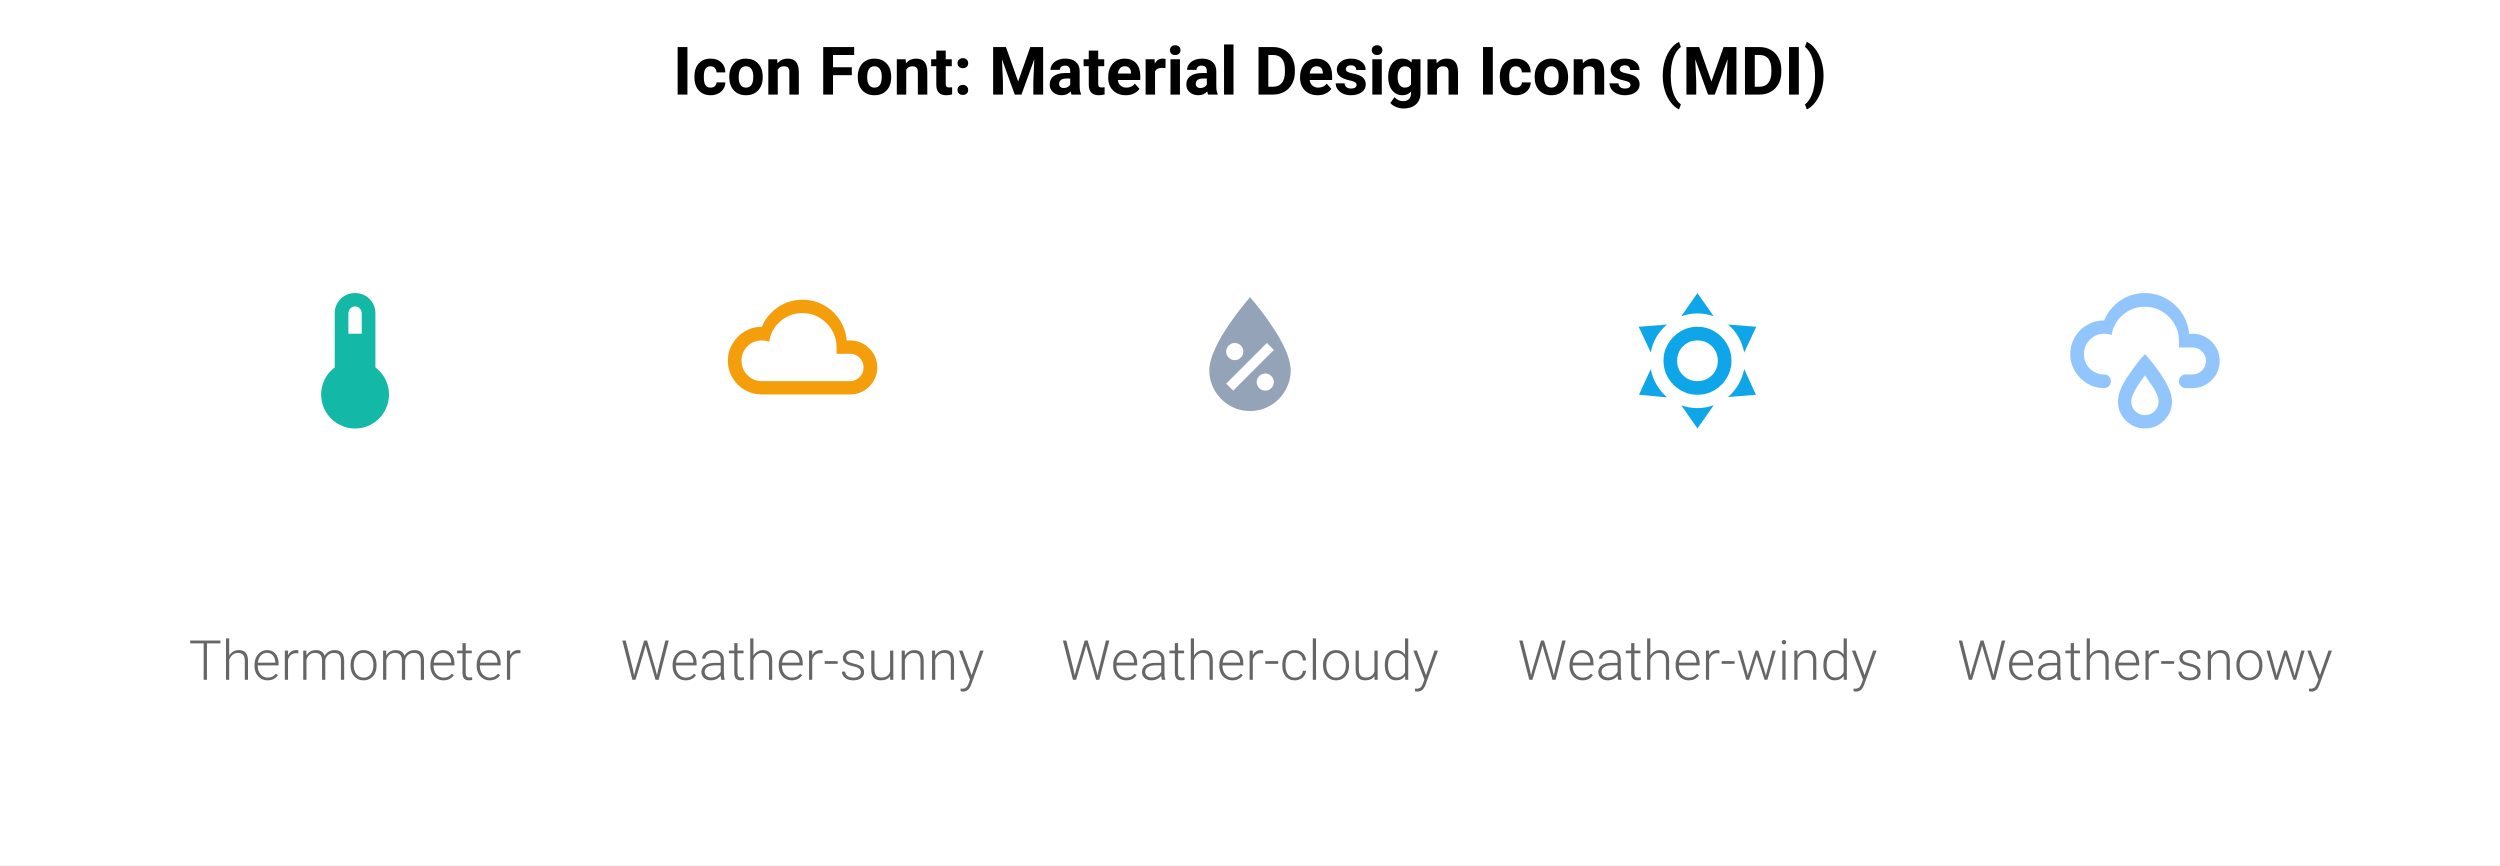
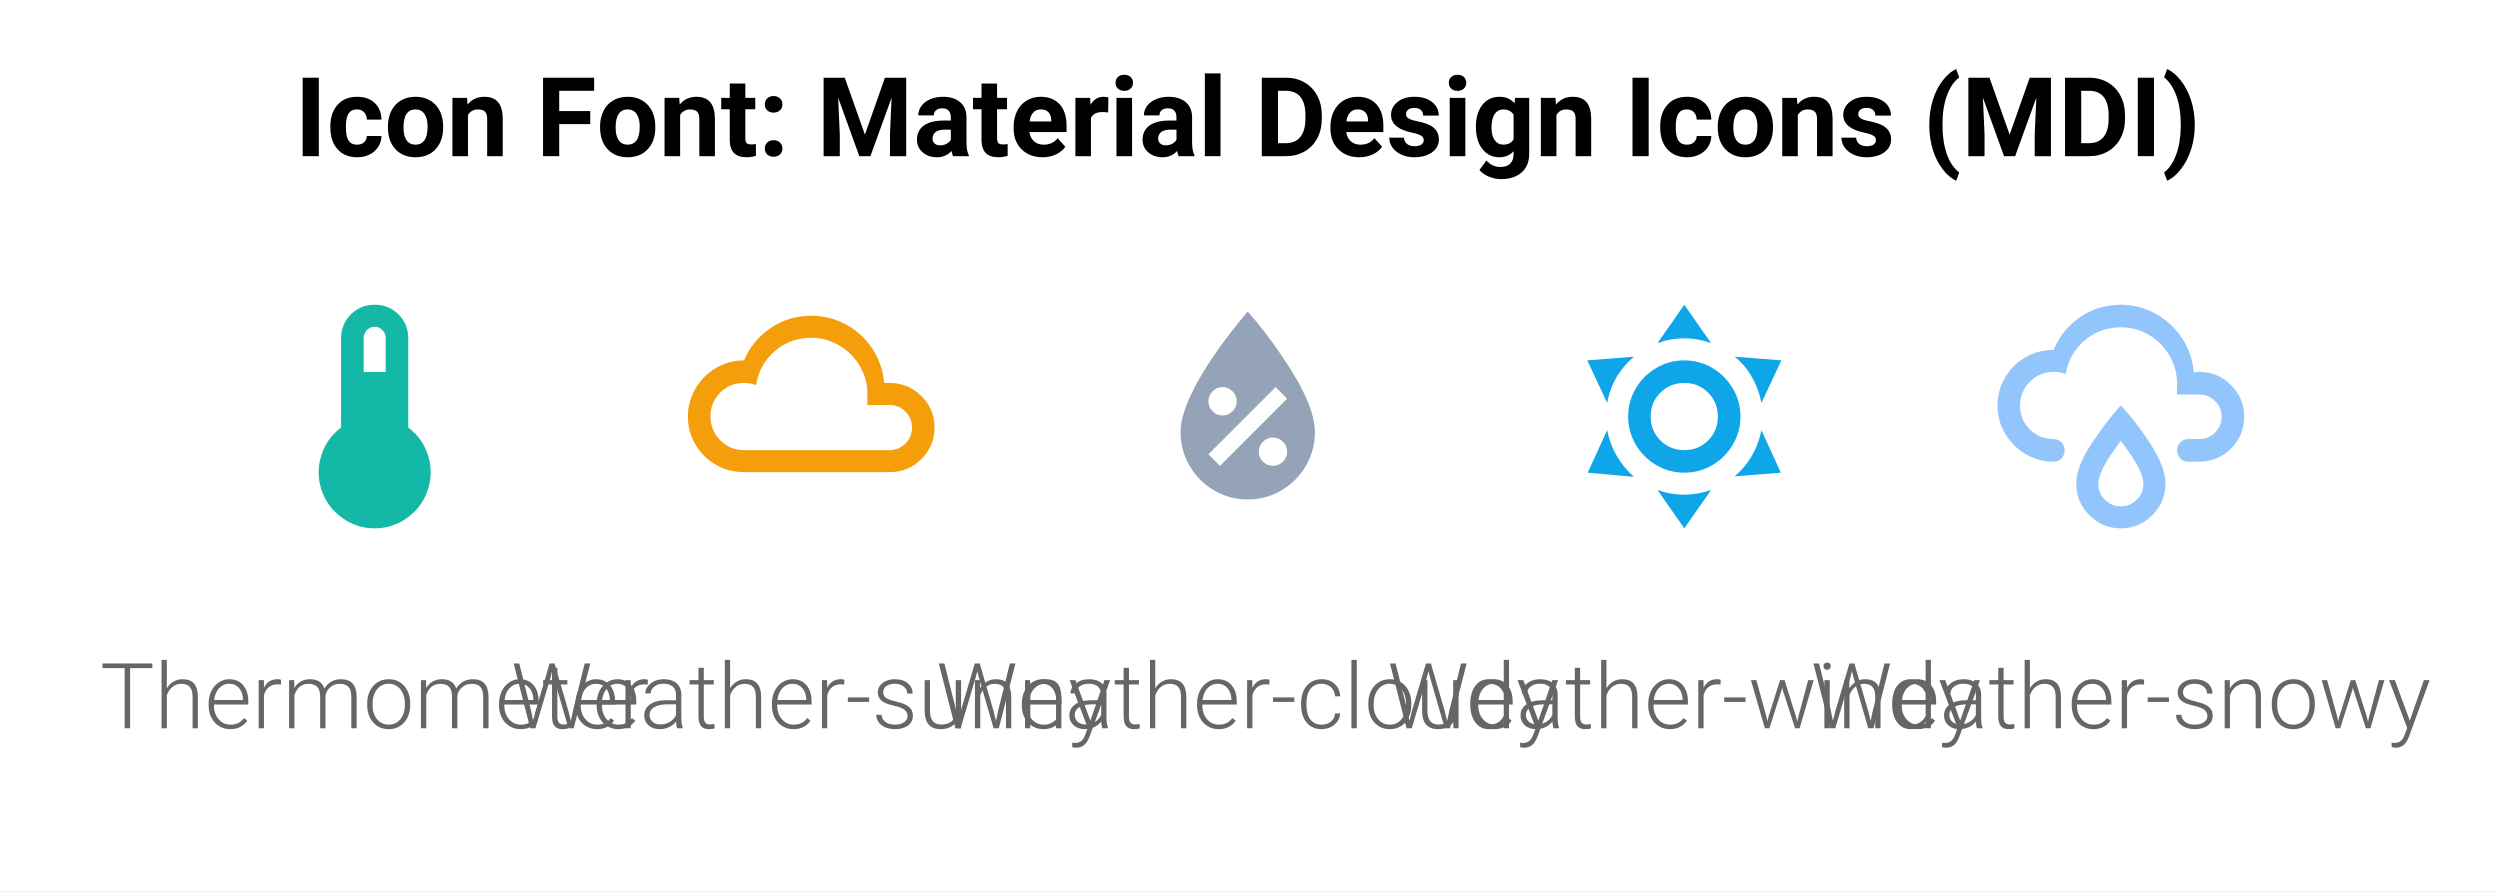
- <svg xmlns="http://www.w3.org/2000/svg" xmlns:xlink="http://www.w3.org/1999/xlink" width="430.165pt" height="148.89pt" viewBox="0 0 430.165 148.89" version="1.1">
+ <svg xmlns="http://www.w3.org/2000/svg" xmlns:xlink="http://www.w3.org/1999/xlink" width="260.517pt" height="92.871pt" viewBox="0 0 260.517 92.871" version="1.1">
  <defs>
    <style type="text/css">*{stroke-linejoin: round; stroke-linecap: butt}</style>
  </defs>
  <g id="figure_1">
    <g id="patch_1">
-       <path d="M 0 148.89  L 430.165 148.89  L 430.165 0  L 0 0  z " style="fill: #ffffff" />
+       <path d="M 0 92.871  L 260.517 92.871  L 260.517 -0  L 0 -0  z " style="fill: #ffffff" />
    </g>
    <g id="axes_1">
      <g id="patch_2">
-         <path d="M 7.2 141.69  L 422.965 141.69  L 422.965 22.274  L 7.2 22.274  z " style="fill: #ffffff" />
+         <path d="M 7.2 85.671  L 252.847 85.671  L 252.847 22.274  L 7.2 22.274  z " style="fill: #ffffff" />
      </g>
      <g id="matplotlib.axis_1" />
      <g id="matplotlib.axis_2" />
      <g id="text_1">
-         <g style="fill: #14b8a6" transform="translate(47.09551 72.57932) scale(0.28 -0.28)">
+         <g style="fill: #14b8a6" transform="translate(25.04315 53.90647) scale(0.28 -0.28)">
          <defs>
            <path id="MaterialDesignIcons-f050f" d="M 4000 2138  L 4000 4263  Q 4000 4600 3769 4831  Q 3538 5063 3200 5063  Q 2863 5063 2631 4831  Q 2400 4600 2400 4263  L 2400 2138  Q 2050 1875 1925 1462  Q 1800 1050 1937 644  Q 2075 238 2425 -12  Q 2775 -263 3200 -263  Q 3625 -263 3975 -12  Q 4325 238 4462 644  Q 4600 1050 4475 1462  Q 4350 1875 4000 2138  z M 3200 4538  Q 3313 4538 3388 4456  Q 3463 4375 3463 4263  L 3463 3463  L 2938 3463  L 2938 4263  Q 2938 4375 3013 4456  Q 3088 4538 3200 4538  z " transform="scale(0.015625)" />
          </defs>
          <use xlink:href="#MaterialDesignIcons-f050f" />
        </g>
      </g>
      <g id="text_2">
-         <g style="fill: #666666" transform="translate(32.48937 116.9704) scale(0.095 -0.095)">
+         <g style="fill: #666666" transform="translate(10.43702 75.89017) scale(0.095 -0.095)">
          <defs>
            <path id="Roboto-Light-54" d="M 3663 4222  L 2103 4222  L 2103 0  L 1719 0  L 1719 4222  L 163 4222  L 163 4550  L 3663 4550  L 3663 4222  z " transform="scale(0.015625)" />
            <path id="Roboto-Light-68" d="M 859 2809  Q 1044 3113 1331 3278  Q 1619 3444 1959 3444  Q 2503 3444 2768 3137  Q 3034 2831 3038 2219  L 3038 0  L 2666 0  L 2666 2222  Q 2663 2675 2473 2897  Q 2284 3119 1869 3119  Q 1522 3119 1255 2901  Q 988 2684 859 2316  L 859 0  L 488 0  L 488 4800  L 859 4800  L 859 2809  z " transform="scale(0.015625)" />
            <path id="Roboto-Light-65" d="M 1797 -63  Q 1366 -63 1017 150  Q 669 363 475 742  Q 281 1122 281 1594  L 281 1728  Q 281 2216 470 2606  Q 659 2997 996 3220  Q 1334 3444 1728 3444  Q 2344 3444 2705 3023  Q 3066 2603 3066 1875  L 3066 1666  L 653 1666  L 653 1594  Q 653 1019 983 636  Q 1313 253 1813 253  Q 2113 253 2342 362  Q 2572 472 2759 713  L 2994 534  Q 2581 -63 1797 -63  z M 1728 3125  Q 1306 3125 1017 2815  Q 728 2506 666 1984  L 2694 1984  L 2694 2025  Q 2678 2513 2415 2819  Q 2153 3125 1728 3125  z " transform="scale(0.015625)" />
            <path id="Roboto-Light-72" d="M 2050 3063  Q 1931 3084 1797 3084  Q 1447 3084 1205 2889  Q 963 2694 859 2322  L 859 0  L 488 0  L 488 3381  L 853 3381  L 859 2844  Q 1156 3444 1813 3444  Q 1969 3444 2059 3403  L 2050 3063  z " transform="scale(0.015625)" />
            <path id="Roboto-Light-6d" d="M 828 3381  L 841 2831  Q 1028 3138 1309 3291  Q 1591 3444 1934 3444  Q 2734 3444 2950 2788  Q 3131 3103 3434 3273  Q 3738 3444 4103 3444  Q 5191 3444 5213 2256  L 5213 0  L 4838 0  L 4838 2228  Q 4834 2681 4642 2900  Q 4450 3119 4016 3119  Q 3613 3113 3334 2858  Q 3056 2603 3025 2238  L 3025 0  L 2650 0  L 2650 2256  Q 2647 2691 2445 2905  Q 2244 3119 1825 3119  Q 1472 3119 1219 2917  Q 966 2716 844 2319  L 844 0  L 469 0  L 469 3381  L 828 3381  z " transform="scale(0.015625)" />
            <path id="Roboto-Light-6f" d="M 281 1741  Q 281 2228 470 2618  Q 659 3009 1004 3226  Q 1350 3444 1788 3444  Q 2463 3444 2881 2970  Q 3300 2497 3300 1716  L 3300 1638  Q 3300 1147 3111 755  Q 2922 363 2578 150  Q 2234 -63 1794 -63  Q 1122 -63 701 410  Q 281 884 281 1666  L 281 1741  z M 656 1638  Q 656 1031 970 642  Q 1284 253 1794 253  Q 2300 253 2614 642  Q 2928 1031 2928 1669  L 2928 1741  Q 2928 2128 2784 2450  Q 2641 2772 2381 2948  Q 2122 3125 1788 3125  Q 1288 3125 972 2733  Q 656 2341 656 1706  L 656 1638  z " transform="scale(0.015625)" />
            <path id="Roboto-Light-74" d="M 1069 4247  L 1069 3381  L 1769 3381  L 1769 3075  L 1069 3075  L 1069 822  Q 1069 541 1170 403  Q 1272 266 1509 266  Q 1603 266 1813 297  L 1828 -9  Q 1681 -63 1428 -63  Q 1044 -63 869 160  Q 694 384 694 819  L 694 3075  L 72 3075  L 72 3381  L 694 3381  L 694 4247  L 1069 4247  z " transform="scale(0.015625)" />
          </defs>
          <use xlink:href="#Roboto-Light-54" />
          <use xlink:href="#Roboto-Light-68" transform="translate(59.7168 0)" />
          <use xlink:href="#Roboto-Light-65" transform="translate(114.5996 0)" />
          <use xlink:href="#Roboto-Light-72" transform="translate(166.2598 0)" />
          <use xlink:href="#Roboto-Light-6d" transform="translate(199.9023 0)" />
          <use xlink:href="#Roboto-Light-6f" transform="translate(288.5254 0)" />
          <use xlink:href="#Roboto-Light-6d" transform="translate(344.5312 0)" />
          <use xlink:href="#Roboto-Light-65" transform="translate(433.1543 0)" />
          <use xlink:href="#Roboto-Light-74" transform="translate(484.8145 0)" />
          <use xlink:href="#Roboto-Light-65" transform="translate(516.9434 0)" />
          <use xlink:href="#Roboto-Light-72" transform="translate(568.6035 0)" />
        </g>
      </g>
      <g id="text_3">
-         <g style="fill: #f59e0b" transform="translate(124.0891 70.22776) scale(0.28 -0.28)">
+         <g style="fill: #f59e0b" transform="translate(70.53337 51.55491) scale(0.28 -0.28)">
          <defs>
            <path id="MaterialDesignIcons-f0590" d="M 1600 538  Q 1238 538 931 713  Q 625 888 444 1194  Q 263 1500 263 1862  Q 263 2225 444 2531  Q 625 2838 931 3019  Q 1238 3200 1600 3200  Q 1800 3675 2231 3969  Q 2663 4263 3200 4263  Q 3650 4263 4037 4050  Q 4425 3838 4662 3469  Q 4900 3100 4938 2663  L 5063 2663  Q 5513 2663 5825 2350  Q 6138 2038 6138 1600  Q 6138 1163 5825 850  Q 5513 538 5063 538  L 1600 538  z M 5063 2138  L 4538 2138  L 4538 2400  Q 4538 2763 4356 3069  Q 4175 3375 3869 3556  Q 3563 3738 3200 3738  Q 2700 3738 2331 3419  Q 1963 3100 1888 2613  Q 1738 2663 1600 2663  Q 1263 2663 1031 2431  Q 800 2200 800 1869  Q 800 1538 1031 1300  Q 1263 1063 1600 1063  L 5063 1063  Q 5288 1063 5444 1219  Q 5600 1375 5600 1600  Q 5600 1825 5444 1981  Q 5288 2138 5063 2138  z " transform="scale(0.015625)" />
          </defs>
          <use xlink:href="#MaterialDesignIcons-f0590" />
        </g>
      </g>
      <g id="text_4">
-         <g style="fill: #666666" transform="translate(106.7977 116.9704) scale(0.095 -0.095)">
+         <g style="fill: #666666" transform="translate(53.242 75.89017) scale(0.095 -0.095)">
          <defs>
            <path id="Roboto-Light-57" d="M 1416 1228  L 1556 522  L 1728 1197  L 2716 4550  L 3063 4550  L 4038 1197  L 4206 516  L 4356 1228  L 5178 4550  L 5572 4550  L 4406 0  L 4038 0  L 3006 3559  L 2891 4009  L 2778 3559  L 1722 0  L 1353 0  L 191 4550  L 584 4550  L 1416 1228  z " transform="scale(0.015625)" />
            <path id="Roboto-Light-61" d="M 2622 0  Q 2566 159 2550 472  Q 2353 216 2048 76  Q 1744 -63 1403 -63  Q 916 -63 614 209  Q 313 481 313 897  Q 313 1391 723 1678  Q 1134 1966 1869 1966  L 2547 1966  L 2547 2350  Q 2547 2713 2323 2920  Q 2100 3128 1672 3128  Q 1281 3128 1025 2928  Q 769 2728 769 2447  L 394 2450  Q 394 2853 769 3148  Q 1144 3444 1691 3444  Q 2256 3444 2582 3161  Q 2909 2878 2919 2372  L 2919 772  Q 2919 281 3022 38  L 3022 0  L 2622 0  z M 1447 269  Q 1822 269 2117 450  Q 2413 631 2547 934  L 2547 1678  L 1878 1678  Q 1319 1672 1003 1473  Q 688 1275 688 928  Q 688 644 898 456  Q 1109 269 1447 269  z " transform="scale(0.015625)" />
            <path id="Roboto-Light-2d" d="M 1650 1850  L 153 1850  L 153 2166  L 1650 2166  L 1650 1850  z " transform="scale(0.015625)" />
            <path id="Roboto-Light-73" d="M 2513 859  Q 2513 1138 2289 1306  Q 2066 1475 1616 1570  Q 1166 1666 917 1789  Q 669 1913 548 2091  Q 428 2269 428 2522  Q 428 2922 762 3183  Q 1097 3444 1619 3444  Q 2184 3444 2526 3164  Q 2869 2884 2869 2434  L 2494 2434  Q 2494 2731 2245 2928  Q 1997 3125 1619 3125  Q 1250 3125 1026 2961  Q 803 2797 803 2534  Q 803 2281 989 2142  Q 1175 2003 1667 1887  Q 2159 1772 2404 1640  Q 2650 1509 2769 1325  Q 2888 1141 2888 878  Q 2888 450 2542 193  Q 2197 -63 1641 -63  Q 1050 -63 683 223  Q 316 509 316 947  L 691 947  Q 713 619 967 436  Q 1222 253 1641 253  Q 2031 253 2272 425  Q 2513 597 2513 859  z " transform="scale(0.015625)" />
            <path id="Roboto-Light-75" d="M 2663 428  Q 2325 -63 1584 -63  Q 1044 -63 762 251  Q 481 566 475 1181  L 475 3381  L 847 3381  L 847 1228  Q 847 263 1628 263  Q 2441 263 2656 934  L 2656 3381  L 3031 3381  L 3031 0  L 2669 0  L 2663 428  z " transform="scale(0.015625)" />
            <path id="Roboto-Light-6e" d="M 844 3381  L 856 2803  Q 1047 3116 1331 3280  Q 1616 3444 1959 3444  Q 2503 3444 2768 3137  Q 3034 2831 3038 2219  L 3038 0  L 2666 0  L 2666 2222  Q 2663 2675 2473 2897  Q 2284 3119 1869 3119  Q 1522 3119 1255 2901  Q 988 2684 859 2316  L 859 0  L 488 0  L 488 3381  L 844 3381  z " transform="scale(0.015625)" />
            <path id="Roboto-Light-79" d="M 1559 538  L 2547 3381  L 2950 3381  L 1506 -575  L 1431 -750  Q 1153 -1366 572 -1366  Q 438 -1366 284 -1322  L 281 -1013  L 475 -1031  Q 750 -1031 920 -895  Q 1091 -759 1209 -428  L 1375 28  L 100 3381  L 509 3381  L 1559 538  z " transform="scale(0.015625)" />
          </defs>
          <use xlink:href="#Roboto-Light-57" />
          <use xlink:href="#Roboto-Light-65" transform="translate(89.64844 0)" />
          <use xlink:href="#Roboto-Light-61" transform="translate(141.3086 0)" />
          <use xlink:href="#Roboto-Light-74" transform="translate(194.873 0)" />
          <use xlink:href="#Roboto-Light-68" transform="translate(227.002 0)" />
          <use xlink:href="#Roboto-Light-65" transform="translate(281.8848 0)" />
          <use xlink:href="#Roboto-Light-72" transform="translate(333.5449 0)" />
          <use xlink:href="#Roboto-Light-2d" transform="translate(367.1875 0)" />
          <use xlink:href="#Roboto-Light-73" transform="translate(395.8008 0)" />
          <use xlink:href="#Roboto-Light-75" transform="translate(446.4355 0)" />
          <use xlink:href="#Roboto-Light-6e" transform="translate(501.3672 0)" />
          <use xlink:href="#Roboto-Light-6e" transform="translate(556.2988 0)" />
          <use xlink:href="#Roboto-Light-79" transform="translate(611.2305 0)" />
        </g>
      </g>
      <g id="text_5">
-         <g style="fill: #94a3b8" transform="translate(201.0827 71.86838) scale(0.28 -0.28)">
+         <g style="fill: #94a3b8" transform="translate(116.0236 53.19553) scale(0.28 -0.28)">
          <defs>
            <path id="MaterialDesignIcons-f058e" d="M 3200 4738  Q 3075 4588 2950 4438  Q 2650 4063 2400 3700  Q 2050 3188 1850 2763  Q 1600 2238 1600 1863  Q 1600 1438 1812 1069  Q 2025 700 2394 481  Q 2763 263 3200 263  Q 3638 263 4006 481  Q 4375 700 4587 1069  Q 4800 1438 4800 1863  Q 4800 2538 4000 3700  Q 3600 4288 3200 4738  L 3200 4738  z M 3863 2938  L 4138 2663  L 2538 1063  L 2263 1338  L 3863 2938  z M 2600 2938  Q 2738 2938 2838 2838  Q 2938 2738 2938 2600  Q 2938 2463 2838 2363  Q 2738 2263 2600 2263  Q 2463 2263 2363 2363  Q 2263 2463 2263 2600  Q 2263 2738 2363 2838  Q 2463 2938 2600 2938  z M 3800 1738  Q 3938 1738 4038 1638  Q 4138 1538 4138 1400  Q 4138 1263 4038 1163  Q 3938 1063 3800 1063  Q 3663 1063 3563 1163  Q 3463 1263 3463 1400  Q 3463 1538 3563 1638  Q 3663 1738 3800 1738  z " transform="scale(0.015625)" />
          </defs>
          <use xlink:href="#MaterialDesignIcons-f058e" />
        </g>
      </g>
      <g id="text_6">
-         <g style="fill: #666666" transform="translate(182.6053 116.9704) scale(0.095 -0.095)">
+         <g style="fill: #666666" transform="translate(97.5462 75.89017) scale(0.095 -0.095)">
          <defs>
            <path id="Roboto-Light-63" d="M 1738 253  Q 2128 253 2392 473  Q 2656 694 2678 1044  L 3038 1044  Q 3022 734 2844 479  Q 2666 225 2370 81  Q 2075 -63 1738 -63  Q 1072 -63 683 400  Q 294 863 294 1644  L 294 1756  Q 294 2256 469 2640  Q 644 3025 970 3234  Q 1297 3444 1734 3444  Q 2291 3444 2652 3112  Q 3013 2781 3038 2241  L 2678 2241  Q 2653 2638 2392 2881  Q 2131 3125 1734 3125  Q 1228 3125 948 2759  Q 669 2394 669 1734  L 669 1625  Q 669 978 948 615  Q 1228 253 1738 253  z " transform="scale(0.015625)" />
            <path id="Roboto-Light-6c" d="M 906 0  L 531 0  L 531 4800  L 906 4800  L 906 0  z " transform="scale(0.015625)" />
            <path id="Roboto-Light-64" d="M 338 1722  Q 338 2509 689 2976  Q 1041 3444 1644 3444  Q 2328 3444 2688 2903  L 2688 4800  L 3059 4800  L 3059 0  L 2709 0  L 2694 450  Q 2334 -63 1638 -63  Q 1053 -63 695 407  Q 338 878 338 1678  L 338 1722  z M 716 1656  Q 716 1009 975 636  Q 1234 263 1706 263  Q 2397 263 2688 872  L 2688 2459  Q 2397 3119 1713 3119  Q 1241 3119 978 2748  Q 716 2378 716 1656  z " transform="scale(0.015625)" />
          </defs>
          <use xlink:href="#Roboto-Light-57" />
          <use xlink:href="#Roboto-Light-65" transform="translate(89.64844 0)" />
          <use xlink:href="#Roboto-Light-61" transform="translate(141.3086 0)" />
          <use xlink:href="#Roboto-Light-74" transform="translate(194.873 0)" />
          <use xlink:href="#Roboto-Light-68" transform="translate(227.002 0)" />
          <use xlink:href="#Roboto-Light-65" transform="translate(281.8848 0)" />
          <use xlink:href="#Roboto-Light-72" transform="translate(333.5449 0)" />
          <use xlink:href="#Roboto-Light-2d" transform="translate(367.1875 0)" />
          <use xlink:href="#Roboto-Light-63" transform="translate(395.8008 0)" />
          <use xlink:href="#Roboto-Light-6c" transform="translate(447.3145 0)" />
          <use xlink:href="#Roboto-Light-6f" transform="translate(469.7266 0)" />
          <use xlink:href="#Roboto-Light-75" transform="translate(525.7324 0)" />
          <use xlink:href="#Roboto-Light-64" transform="translate(580.6641 0)" />
          <use xlink:href="#Roboto-Light-79" transform="translate(636.2305 0)" />
        </g>
      </g>
      <g id="text_7">
-         <g style="fill: #0ea5e9" transform="translate(278.0762 72.57932) scale(0.28 -0.28)">
+         <g style="fill: #0ea5e9" transform="translate(161.5138 53.90647) scale(0.28 -0.28)">
          <defs>
            <path id="MaterialDesignIcons-f0599" d="M 3200 3738  Q 3563 3738 3869 3556  Q 4175 3375 4356 3069  Q 4538 2763 4538 2400  Q 4538 2038 4356 1731  Q 4175 1425 3869 1244  Q 3563 1063 3200 1063  Q 2838 1063 2531 1244  Q 2225 1425 2044 1731  Q 1863 2038 1863 2400  Q 1863 2763 2044 3069  Q 2225 3375 2531 3556  Q 2838 3738 3200 3738  z M 3200 3200  Q 2863 3200 2631 2969  Q 2400 2738 2400 2400  Q 2400 2063 2631 1831  Q 2863 1600 3200 1600  Q 3538 1600 3769 1831  Q 4000 2063 4000 2400  Q 4000 2738 3769 2969  Q 3538 3200 3200 3200  z M 3200 5063  L 3838 4150  Q 3525 4263 3200 4263  Q 2875 4263 2563 4150  L 3200 5063  z M 888 3738  L 2000 3825  Q 1750 3613 1587 3338  Q 1425 3063 1363 2725  L 888 3738  z M 900 1063  L 1363 2075  Q 1425 1750 1587 1469  Q 1750 1188 2000 963  L 900 1063  z M 5513 3738  L 5038 2725  Q 4975 3050 4812 3337  Q 4650 3625 4400 3825  L 5513 3738  z M 5500 1063  L 4400 975  Q 4650 1188 4812 1469  Q 4975 1750 5038 2075  L 5500 1063  z M 3200 -263  L 2563 650  Q 2875 538 3194 538  Q 3513 538 3838 650  L 3200 -263  z " transform="scale(0.015625)" />
          </defs>
          <use xlink:href="#MaterialDesignIcons-f0599" />
        </g>
      </g>
      <g id="text_8">
-         <g style="fill: #666666" transform="translate(261.1248 116.9704) scale(0.095 -0.095)">
+         <g style="fill: #666666" transform="translate(144.5624 75.89017) scale(0.095 -0.095)">
          <defs>
            <path id="Roboto-Light-77" d="M 1297 778  L 1353 488  L 1428 794  L 2241 3381  L 2559 3381  L 3363 816  L 3450 459  L 3522 788  L 4216 3381  L 4603 3381  L 3619 0  L 3300 0  L 2431 2681  L 2391 2866  L 2350 2678  L 1497 0  L 1178 0  L 197 3381  L 581 3381  L 1297 778  z " transform="scale(0.015625)" />
            <path id="Roboto-Light-69" d="M 906 0  L 531 0  L 531 3381  L 906 3381  L 906 0  z M 466 4359  Q 466 4466 534 4539  Q 603 4613 722 4613  Q 841 4613 911 4539  Q 981 4466 981 4359  Q 981 4253 911 4181  Q 841 4109 722 4109  Q 603 4109 534 4181  Q 466 4253 466 4359  z " transform="scale(0.015625)" />
          </defs>
          <use xlink:href="#Roboto-Light-57" />
          <use xlink:href="#Roboto-Light-65" transform="translate(89.64844 0)" />
          <use xlink:href="#Roboto-Light-61" transform="translate(141.3086 0)" />
          <use xlink:href="#Roboto-Light-74" transform="translate(194.873 0)" />
          <use xlink:href="#Roboto-Light-68" transform="translate(227.002 0)" />
          <use xlink:href="#Roboto-Light-65" transform="translate(281.8848 0)" />
          <use xlink:href="#Roboto-Light-72" transform="translate(333.5449 0)" />
          <use xlink:href="#Roboto-Light-2d" transform="translate(367.1875 0)" />
          <use xlink:href="#Roboto-Light-77" transform="translate(395.8008 0)" />
          <use xlink:href="#Roboto-Light-69" transform="translate(471.1914 0)" />
          <use xlink:href="#Roboto-Light-6e" transform="translate(493.6035 0)" />
          <use xlink:href="#Roboto-Light-64" transform="translate(548.5352 0)" />
          <use xlink:href="#Roboto-Light-79" transform="translate(604.1016 0)" />
        </g>
      </g>
      <g id="text_9">
-         <g style="fill: #93c5fd" transform="translate(355.0698 72.57932) scale(0.28 -0.28)">
+         <g style="fill: #93c5fd" transform="translate(207.004 53.90647) scale(0.28 -0.28)">
          <defs>
            <path id="MaterialDesignIcons-f0597" d="M 1600 1863  Q 1713 1863 1788 1781  Q 1863 1700 1863 1594  Q 1863 1488 1788 1406  Q 1713 1325 1600 1325  Q 1238 1325 931 1506  Q 625 1688 444 1994  Q 263 2300 263 2662  Q 263 3025 444 3331  Q 625 3638 931 3813  Q 1238 3988 1600 3988  Q 1800 4475 2231 4769  Q 2663 5063 3200 5063  Q 3650 5063 4037 4844  Q 4425 4625 4662 4262  Q 4900 3900 4938 3450  L 5063 3463  Q 5513 3463 5825 3150  Q 6138 2838 6138 2394  Q 6138 1950 5825 1637  Q 5513 1325 5063 1325  L 4800 1325  Q 4688 1325 4613 1406  Q 4538 1488 4538 1594  Q 4538 1700 4613 1781  Q 4688 1863 4800 1863  L 5063 1863  Q 5288 1863 5444 2019  Q 5600 2175 5600 2394  Q 5600 2613 5444 2769  Q 5288 2925 5063 2925  L 4538 2925  L 4538 3188  Q 4538 3550 4356 3856  Q 4175 4163 3869 4344  Q 3563 4525 3200 4525  Q 2700 4525 2331 4206  Q 1963 3888 1888 3413  Q 1750 3463 1600 3463  Q 1263 3463 1031 3225  Q 800 2988 800 2656  Q 800 2325 1031 2094  Q 1263 1863 1600 1863  z M 3200 1825  Q 3263 1738 3350 1613  Q 3738 1075 3738 800  Q 3738 575 3581 419  Q 3425 263 3200 263  Q 2975 263 2819 419  Q 2663 575 2663 800  Q 2663 1075 3050 1613  L 3200 1825  z M 3200 2663  L 3063 2513  L 2925 2338  Q 2750 2125 2613 1913  Q 2388 1600 2288 1375  Q 2138 1063 2138 800  Q 2138 363 2450 50  Q 2763 -263 3200 -263  Q 3638 -263 3950 50  Q 4263 363 4263 800  Q 4263 1063 4113 1375  Q 4013 1600 3788 1925  Q 3563 2250 3338 2513  L 3338 2513  L 3200 2663  z " transform="scale(0.015625)" />
          </defs>
          <use xlink:href="#MaterialDesignIcons-f0597" />
        </g>
      </g>
      <g id="text_10">
-         <g style="fill: #666666" transform="translate(336.7565 116.9704) scale(0.095 -0.095)">
+         <g style="fill: #666666" transform="translate(188.6907 75.89017) scale(0.095 -0.095)">
          <use xlink:href="#Roboto-Light-57" />
          <use xlink:href="#Roboto-Light-65" transform="translate(89.64844 0)" />
          <use xlink:href="#Roboto-Light-61" transform="translate(141.3086 0)" />
          <use xlink:href="#Roboto-Light-74" transform="translate(194.873 0)" />
          <use xlink:href="#Roboto-Light-68" transform="translate(227.002 0)" />
          <use xlink:href="#Roboto-Light-65" transform="translate(281.8848 0)" />
          <use xlink:href="#Roboto-Light-72" transform="translate(333.5449 0)" />
          <use xlink:href="#Roboto-Light-2d" transform="translate(367.1875 0)" />
          <use xlink:href="#Roboto-Light-73" transform="translate(395.8008 0)" />
          <use xlink:href="#Roboto-Light-6e" transform="translate(446.4355 0)" />
          <use xlink:href="#Roboto-Light-6f" transform="translate(501.3672 0)" />
          <use xlink:href="#Roboto-Light-77" transform="translate(557.373 0)" />
          <use xlink:href="#Roboto-Light-79" transform="translate(632.7637 0)" />
        </g>
      </g>
      <g id="text_11">
-         <g transform="translate(115.7622 16.27422) scale(0.115 -0.115)">
+         <g transform="translate(30.70312 16.27422) scale(0.115 -0.115)">
          <defs>
            <path id="Roboto-Bold-49" d="M 1403 0  L 466 0  L 466 4550  L 1403 4550  L 1403 0  z " transform="scale(0.015625)" />
            <path id="Roboto-Bold-63" d="M 1753 666  Q 2003 666 2159 803  Q 2316 941 2322 1169  L 3169 1169  Q 3166 825 2981 539  Q 2797 253 2476 95  Q 2156 -63 1769 -63  Q 1044 -63 625 398  Q 206 859 206 1672  L 206 1731  Q 206 2513 622 2978  Q 1038 3444 1763 3444  Q 2397 3444 2780 3083  Q 3163 2722 3169 2122  L 2322 2122  Q 2316 2384 2159 2548  Q 2003 2713 1747 2713  Q 1431 2713 1270 2483  Q 1109 2253 1109 1738  L 1109 1644  Q 1109 1122 1268 894  Q 1428 666 1753 666  z " transform="scale(0.015625)" />
            <path id="Roboto-Bold-6f" d="M 206 1722  Q 206 2225 400 2619  Q 594 3013 958 3228  Q 1322 3444 1803 3444  Q 2488 3444 2920 3025  Q 3353 2606 3403 1888  L 3409 1656  Q 3409 878 2975 407  Q 2541 -63 1809 -63  Q 1078 -63 642 406  Q 206 875 206 1681  L 206 1722  z M 1109 1656  Q 1109 1175 1290 920  Q 1472 666 1809 666  Q 2138 666 2322 917  Q 2506 1169 2506 1722  Q 2506 2194 2322 2453  Q 2138 2713 1803 2713  Q 1472 2713 1290 2455  Q 1109 2197 1109 1656  z " transform="scale(0.015625)" />
            <path id="Roboto-Bold-6e" d="M 1178 3381  L 1206 2991  Q 1569 3444 2178 3444  Q 2716 3444 2978 3128  Q 3241 2813 3247 2184  L 3247 0  L 2344 0  L 2344 2163  Q 2344 2450 2219 2579  Q 2094 2709 1803 2709  Q 1422 2709 1231 2384  L 1231 0  L 328 0  L 328 3381  L 1178 3381  z " transform="scale(0.015625)" />
            <path id="Roboto-Bold-20" transform="scale(0.015625)" />
            <path id="Roboto-Bold-46" d="M 3144 1859  L 1344 1859  L 1344 0  L 406 0  L 406 4550  L 3369 4550  L 3369 3791  L 1344 3791  L 1344 2616  L 3144 2616  L 3144 1859  z " transform="scale(0.015625)" />
            <path id="Roboto-Bold-74" d="M 1428 4213  L 1428 3381  L 2006 3381  L 2006 2719  L 1428 2719  L 1428 1031  Q 1428 844 1500 762  Q 1572 681 1775 681  Q 1925 681 2041 703  L 2041 19  Q 1775 -63 1494 -63  Q 544 -63 525 897  L 525 2719  L 31 2719  L 31 3381  L 525 3381  L 525 4213  L 1428 4213  z " transform="scale(0.015625)" />
            <path id="Roboto-Bold-3a" d="M 394 444  Q 394 659 539 793  Q 684 928 903 928  Q 1125 928 1270 793  Q 1416 659 1416 444  Q 1416 231 1272 98  Q 1128 -34 903 -34  Q 681 -34 537 98  Q 394 231 394 444  z M 394 3004  Q 394 3219 539 3353  Q 684 3488 903 3488  Q 1125 3488 1270 3353  Q 1416 3219 1416 3004  Q 1416 2791 1272 2658  Q 1128 2526 903 2526  Q 681 2526 537 2658  Q 394 2791 394 3004  z " transform="scale(0.015625)" />
            <path id="Roboto-Bold-4d" d="M 1631 4550  L 2800 1250  L 3963 4550  L 5194 4550  L 5194 0  L 4253 0  L 4253 1244  L 4347 3391  L 3119 0  L 2475 0  L 1250 3388  L 1344 1244  L 1344 0  L 406 0  L 406 4550  L 1631 4550  z " transform="scale(0.015625)" />
            <path id="Roboto-Bold-61" d="M 2306 0  Q 2244 122 2216 303  Q 1888 -63 1363 -63  Q 866 -63 539 225  Q 213 513 213 950  Q 213 1488 611 1775  Q 1009 2063 1763 2066  L 2178 2066  L 2178 2259  Q 2178 2494 2058 2634  Q 1938 2775 1678 2775  Q 1450 2775 1320 2665  Q 1191 2556 1191 2366  L 288 2366  Q 288 2659 469 2909  Q 650 3159 981 3301  Q 1313 3444 1725 3444  Q 2350 3444 2717 3130  Q 3084 2816 3084 2247  L 3084 781  Q 3088 300 3219 53  L 3219 0  L 2306 0  z M 1559 628  Q 1759 628 1928 717  Q 2097 806 2178 956  L 2178 1538  L 1841 1538  Q 1163 1538 1119 1069  L 1116 1016  Q 1116 847 1234 737  Q 1353 628 1559 628  z " transform="scale(0.015625)" />
            <path id="Roboto-Bold-65" d="M 1903 -63  Q 1159 -63 692 393  Q 225 850 225 1609  L 225 1697  Q 225 2206 422 2607  Q 619 3009 980 3226  Q 1341 3444 1803 3444  Q 2497 3444 2895 3006  Q 3294 2569 3294 1766  L 3294 1397  L 1141 1397  Q 1184 1066 1404 866  Q 1625 666 1963 666  Q 2484 666 2778 1044  L 3222 547  Q 3019 259 2672 98  Q 2325 -63 1903 -63  z M 1800 2713  Q 1531 2713 1364 2531  Q 1197 2350 1150 2013  L 2406 2013  L 2406 2084  Q 2400 2384 2244 2548  Q 2088 2713 1800 2713  z " transform="scale(0.015625)" />
            <path id="Roboto-Bold-72" d="M 2247 2534  Q 2063 2559 1922 2559  Q 1409 2559 1250 2213  L 1250 0  L 347 0  L 347 3381  L 1200 3381  L 1225 2978  Q 1497 3444 1978 3444  Q 2128 3444 2259 3403  L 2247 2534  z " transform="scale(0.015625)" />
            <path id="Roboto-Bold-69" d="M 1300 0  L 394 0  L 394 3381  L 1300 3381  L 1300 0  z M 341 4256  Q 341 4459 477 4590  Q 613 4722 847 4722  Q 1078 4722 1215 4590  Q 1353 4459 1353 4256  Q 1353 4050 1214 3919  Q 1075 3788 847 3788  Q 619 3788 480 3919  Q 341 4050 341 4256  z " transform="scale(0.015625)" />
            <path id="Roboto-Bold-6c" d="M 1300 0  L 394 0  L 394 4800  L 1300 4800  L 1300 0  z " transform="scale(0.015625)" />
            <path id="Roboto-Bold-44" d="M 406 0  L 406 4550  L 1806 4550  Q 2406 4550 2879 4279  Q 3353 4009 3618 3511  Q 3884 3013 3884 2378  L 3884 2169  Q 3884 1534 3623 1040  Q 3363 547 2888 275  Q 2413 3 1816 0  L 406 0  z M 1344 3791  L 1344 753  L 1797 753  Q 2347 753 2637 1112  Q 2928 1472 2934 2141  L 2934 2381  Q 2934 3075 2646 3433  Q 2359 3791 1806 3791  L 1344 3791  z " transform="scale(0.015625)" />
            <path id="Roboto-Bold-73" d="M 2178 934  Q 2178 1100 2014 1195  Q 1850 1291 1488 1366  Q 281 1619 281 2391  Q 281 2841 654 3142  Q 1028 3444 1631 3444  Q 2275 3444 2661 3141  Q 3047 2838 3047 2353  L 2144 2353  Q 2144 2547 2019 2673  Q 1894 2800 1628 2800  Q 1400 2800 1275 2697  Q 1150 2594 1150 2434  Q 1150 2284 1292 2192  Q 1434 2100 1771 2033  Q 2109 1966 2341 1881  Q 3056 1619 3056 972  Q 3056 509 2659 223  Q 2263 -63 1634 -63  Q 1209 -63 879 89  Q 550 241 362 505  Q 175 769 175 1075  L 1031 1075  Q 1044 834 1209 706  Q 1375 578 1653 578  Q 1913 578 2045 676  Q 2178 775 2178 934  z " transform="scale(0.015625)" />
            <path id="Roboto-Bold-67" d="M 216 1716  Q 216 2494 586 2969  Q 956 3444 1584 3444  Q 2141 3444 2450 3063  L 2488 3381  L 3306 3381  L 3306 113  Q 3306 -331 3104 -659  Q 2903 -988 2537 -1159  Q 2172 -1331 1681 -1331  Q 1309 -1331 956 -1182  Q 603 -1034 422 -800  L 822 -250  Q 1159 -628 1641 -628  Q 2000 -628 2200 -436  Q 2400 -244 2400 109  L 2400 291  Q 2088 -63 1578 -63  Q 969 -63 592 414  Q 216 891 216 1678  L 216 1716  z M 1119 1650  Q 1119 1191 1303 930  Q 1488 669 1809 669  Q 2222 669 2400 978  L 2400 2400  Q 2219 2709 1816 2709  Q 1491 2709 1305 2443  Q 1119 2178 1119 1650  z " transform="scale(0.015625)" />
            <path id="Roboto-Bold-28" d="M 388 1850  Q 388 2566 578 3212  Q 769 3859 1141 4357  Q 1513 4856 1947 5050  L 2122 4563  Q 1666 4225 1409 3519  Q 1153 2813 1153 1869  L 1153 1772  Q 1153 825 1406 115  Q 1659 -594 2122 -944  L 1947 -1422  Q 1522 -1231 1155 -748  Q 788 -266 594 365  Q 400 997 388 1684  L 388 1850  z " transform="scale(0.015625)" />
            <path id="Roboto-Bold-29" d="M 1903 1778  Q 1903 1072 1700 419  Q 1497 -234 1115 -734  Q 734 -1234 300 -1422  L 125 -944  Q 569 -609 825 87  Q 1081 784 1091 1691  L 1091 1856  Q 1091 2791 836 3503  Q 581 4216 125 4572  L 300 5050  Q 725 4866 1101 4381  Q 1478 3897 1686 3253  Q 1894 2609 1903 1919  L 1903 1778  z " transform="scale(0.015625)" />
          </defs>
          <use xlink:href="#Roboto-Bold-49" />
          <use xlink:href="#Roboto-Bold-63" transform="translate(29.15039 0)" />
          <use xlink:href="#Roboto-Bold-6f" transform="translate(81.29883 0)" />
          <use xlink:href="#Roboto-Bold-6e" transform="translate(137.8418 0)" />
          <use xlink:href="#Roboto-Bold-20" transform="translate(193.8477 0)" />
          <use xlink:href="#Roboto-Bold-46" transform="translate(218.75 0)" />
          <use xlink:href="#Roboto-Bold-6f" transform="translate(273.5352 0)" />
          <use xlink:href="#Roboto-Bold-6e" transform="translate(330.0781 0)" />
          <use xlink:href="#Roboto-Bold-74" transform="translate(386.084 0)" />
          <use xlink:href="#Roboto-Bold-3a" transform="translate(419.873 0)" />
          <use xlink:href="#Roboto-Bold-20" transform="translate(448.0957 0)" />
          <use xlink:href="#Roboto-Bold-4d" transform="translate(472.998 0)" />
          <use xlink:href="#Roboto-Bold-61" transform="translate(560.5957 0)" />
          <use xlink:href="#Roboto-Bold-74" transform="translate(614.209 0)" />
          <use xlink:href="#Roboto-Bold-65" transform="translate(647.998 0)" />
          <use xlink:href="#Roboto-Bold-72" transform="translate(702.0508 0)" />
          <use xlink:href="#Roboto-Bold-69" transform="translate(738.5254 0)" />
          <use xlink:href="#Roboto-Bold-61" transform="translate(765.0391 0)" />
          <use xlink:href="#Roboto-Bold-6c" transform="translate(818.6523 0)" />
          <use xlink:href="#Roboto-Bold-20" transform="translate(845.166 0)" />
          <use xlink:href="#Roboto-Bold-44" transform="translate(870.0684 0)" />
          <use xlink:href="#Roboto-Bold-65" transform="translate(935.0586 0)" />
          <use xlink:href="#Roboto-Bold-73" transform="translate(989.1113 0)" />
          <use xlink:href="#Roboto-Bold-69" transform="translate(1040.527 0)" />
          <use xlink:href="#Roboto-Bold-67" transform="translate(1067.041 0)" />
          <use xlink:href="#Roboto-Bold-6e" transform="translate(1124.121 0)" />
          <use xlink:href="#Roboto-Bold-20" transform="translate(1180.127 0)" />
          <use xlink:href="#Roboto-Bold-49" transform="translate(1205.029 0)" />
          <use xlink:href="#Roboto-Bold-63" transform="translate(1234.18 0)" />
          <use xlink:href="#Roboto-Bold-6f" transform="translate(1286.328 0)" />
          <use xlink:href="#Roboto-Bold-6e" transform="translate(1342.871 0)" />
          <use xlink:href="#Roboto-Bold-73" transform="translate(1398.877 0)" />
          <use xlink:href="#Roboto-Bold-20" transform="translate(1450.293 0)" />
          <use xlink:href="#Roboto-Bold-28" transform="translate(1475.195 0)" />
          <use xlink:href="#Roboto-Bold-4d" transform="translate(1510.303 0)" />
          <use xlink:href="#Roboto-Bold-44" transform="translate(1597.9 0)" />
          <use xlink:href="#Roboto-Bold-49" transform="translate(1662.891 0)" />
          <use xlink:href="#Roboto-Bold-29" transform="translate(1692.041 0)" />
        </g>
      </g>
    </g>
  </g>
</svg>
